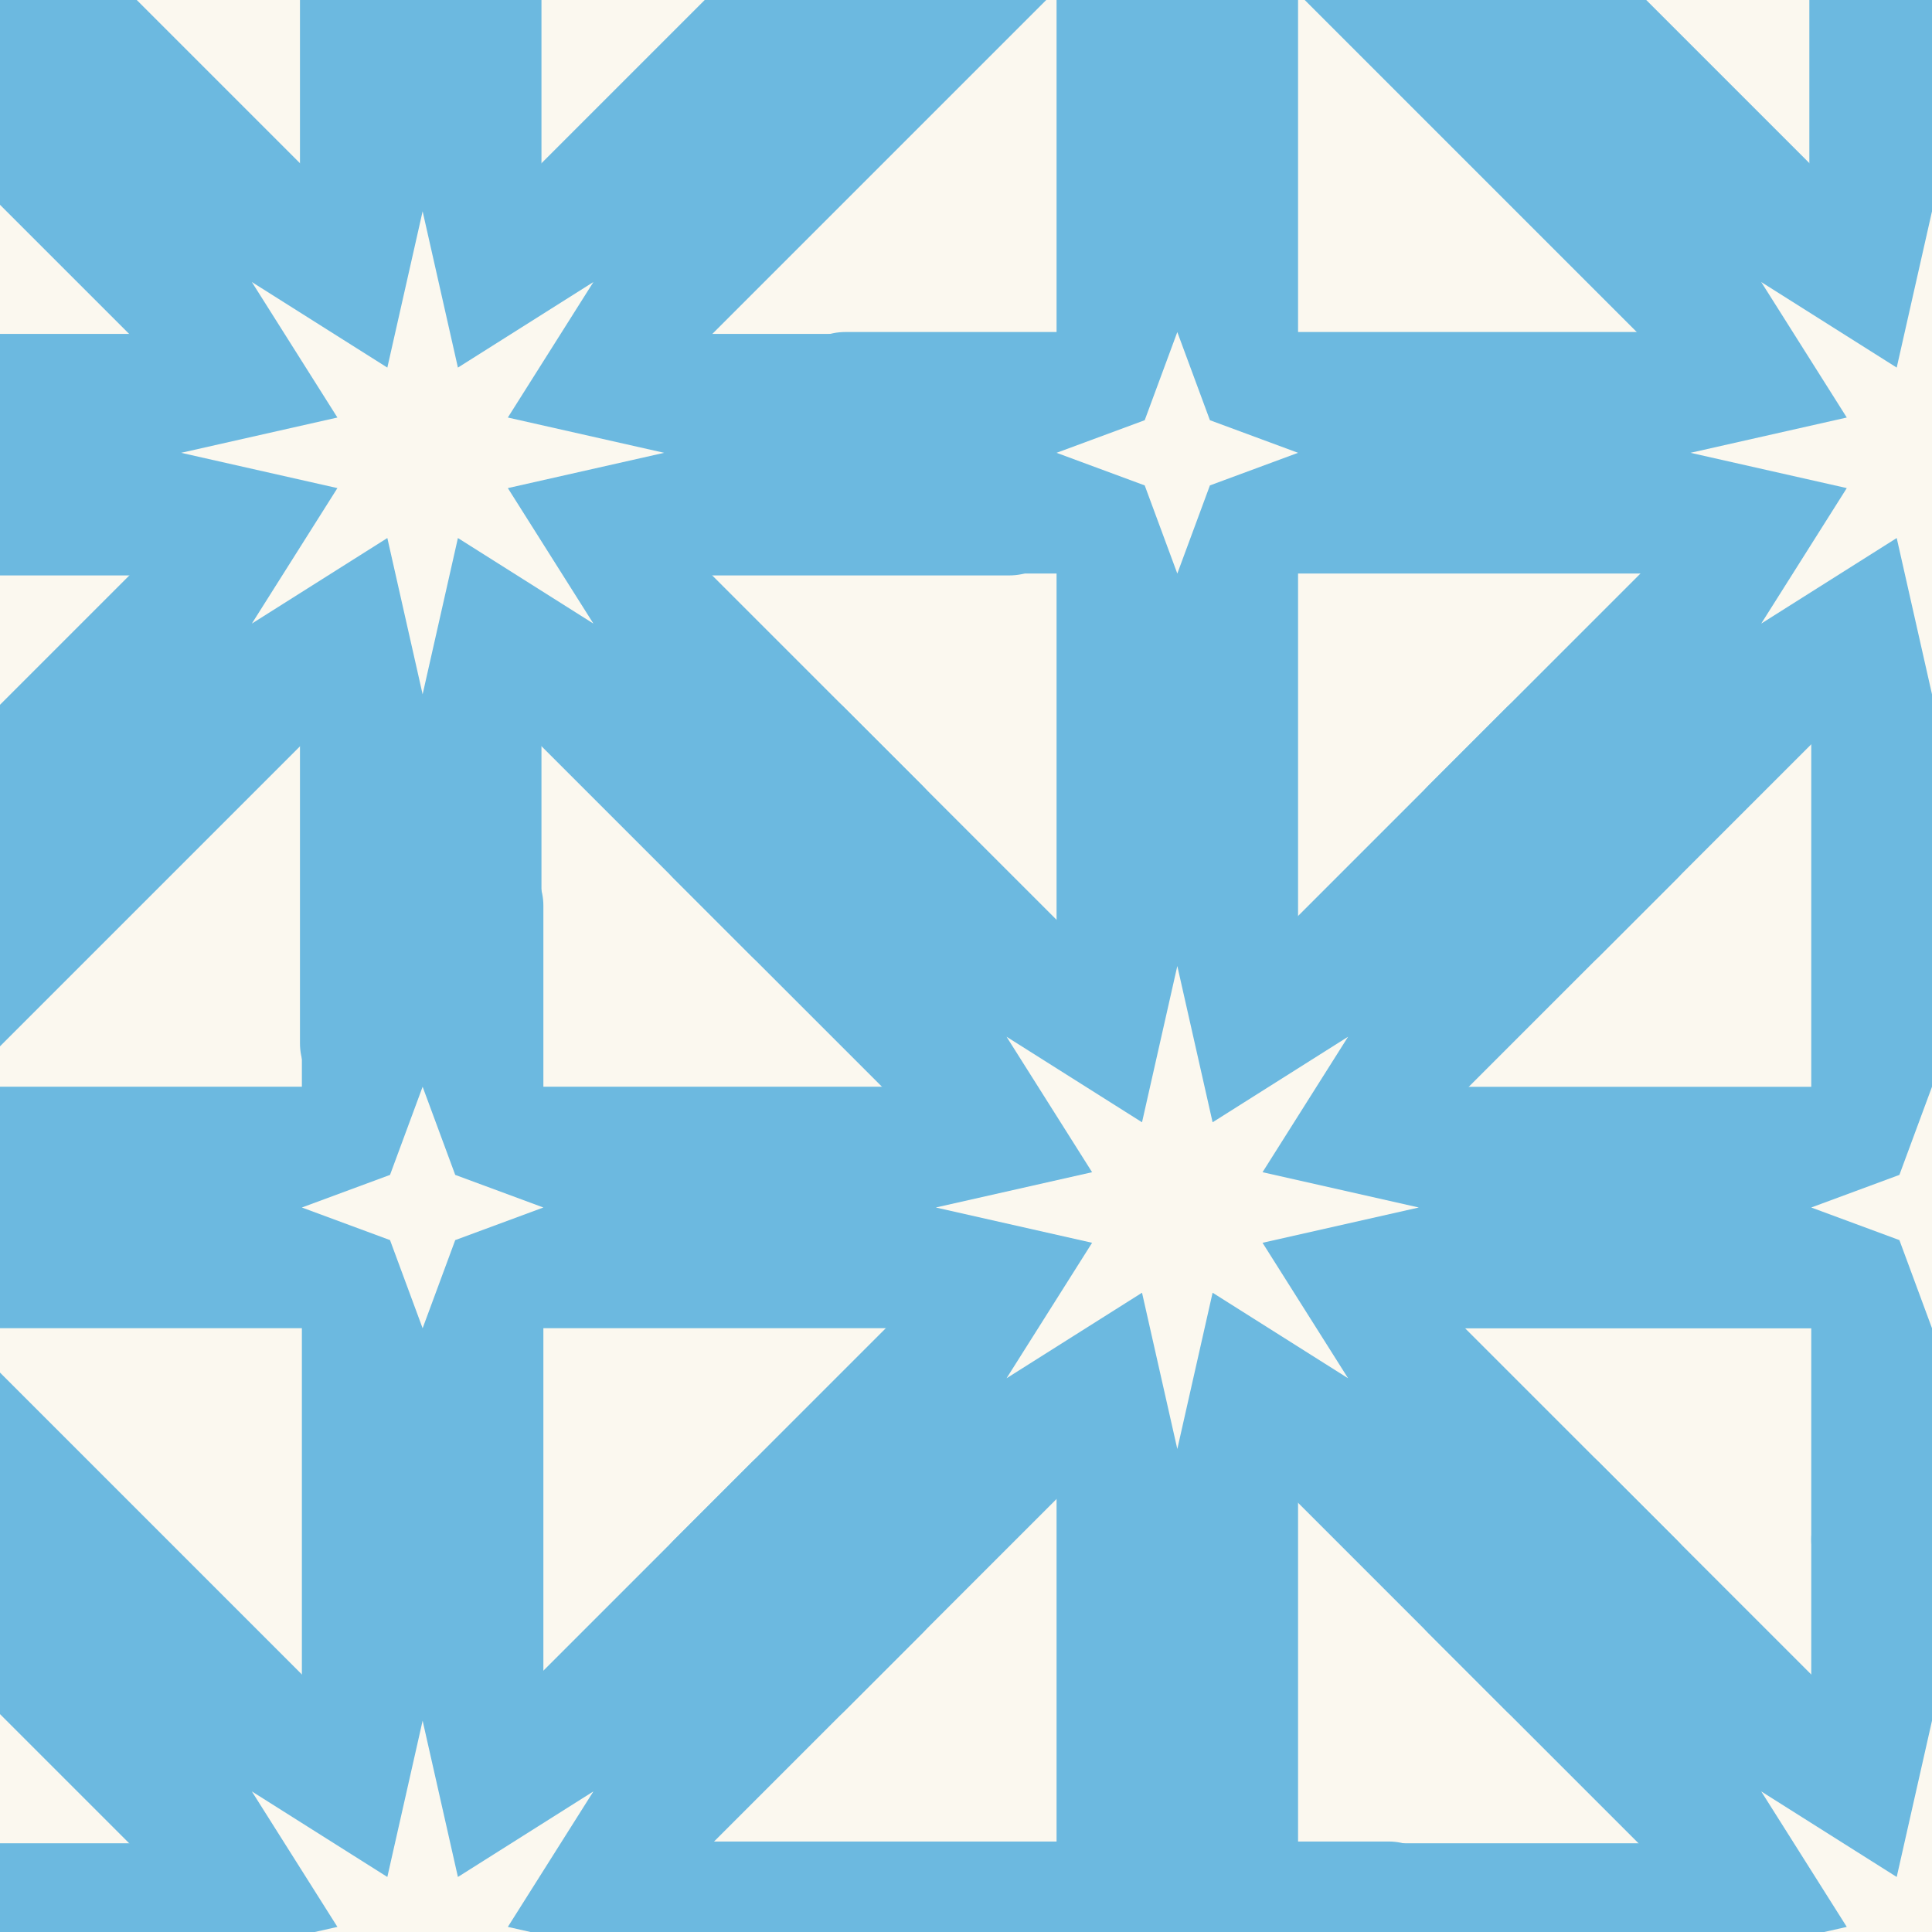
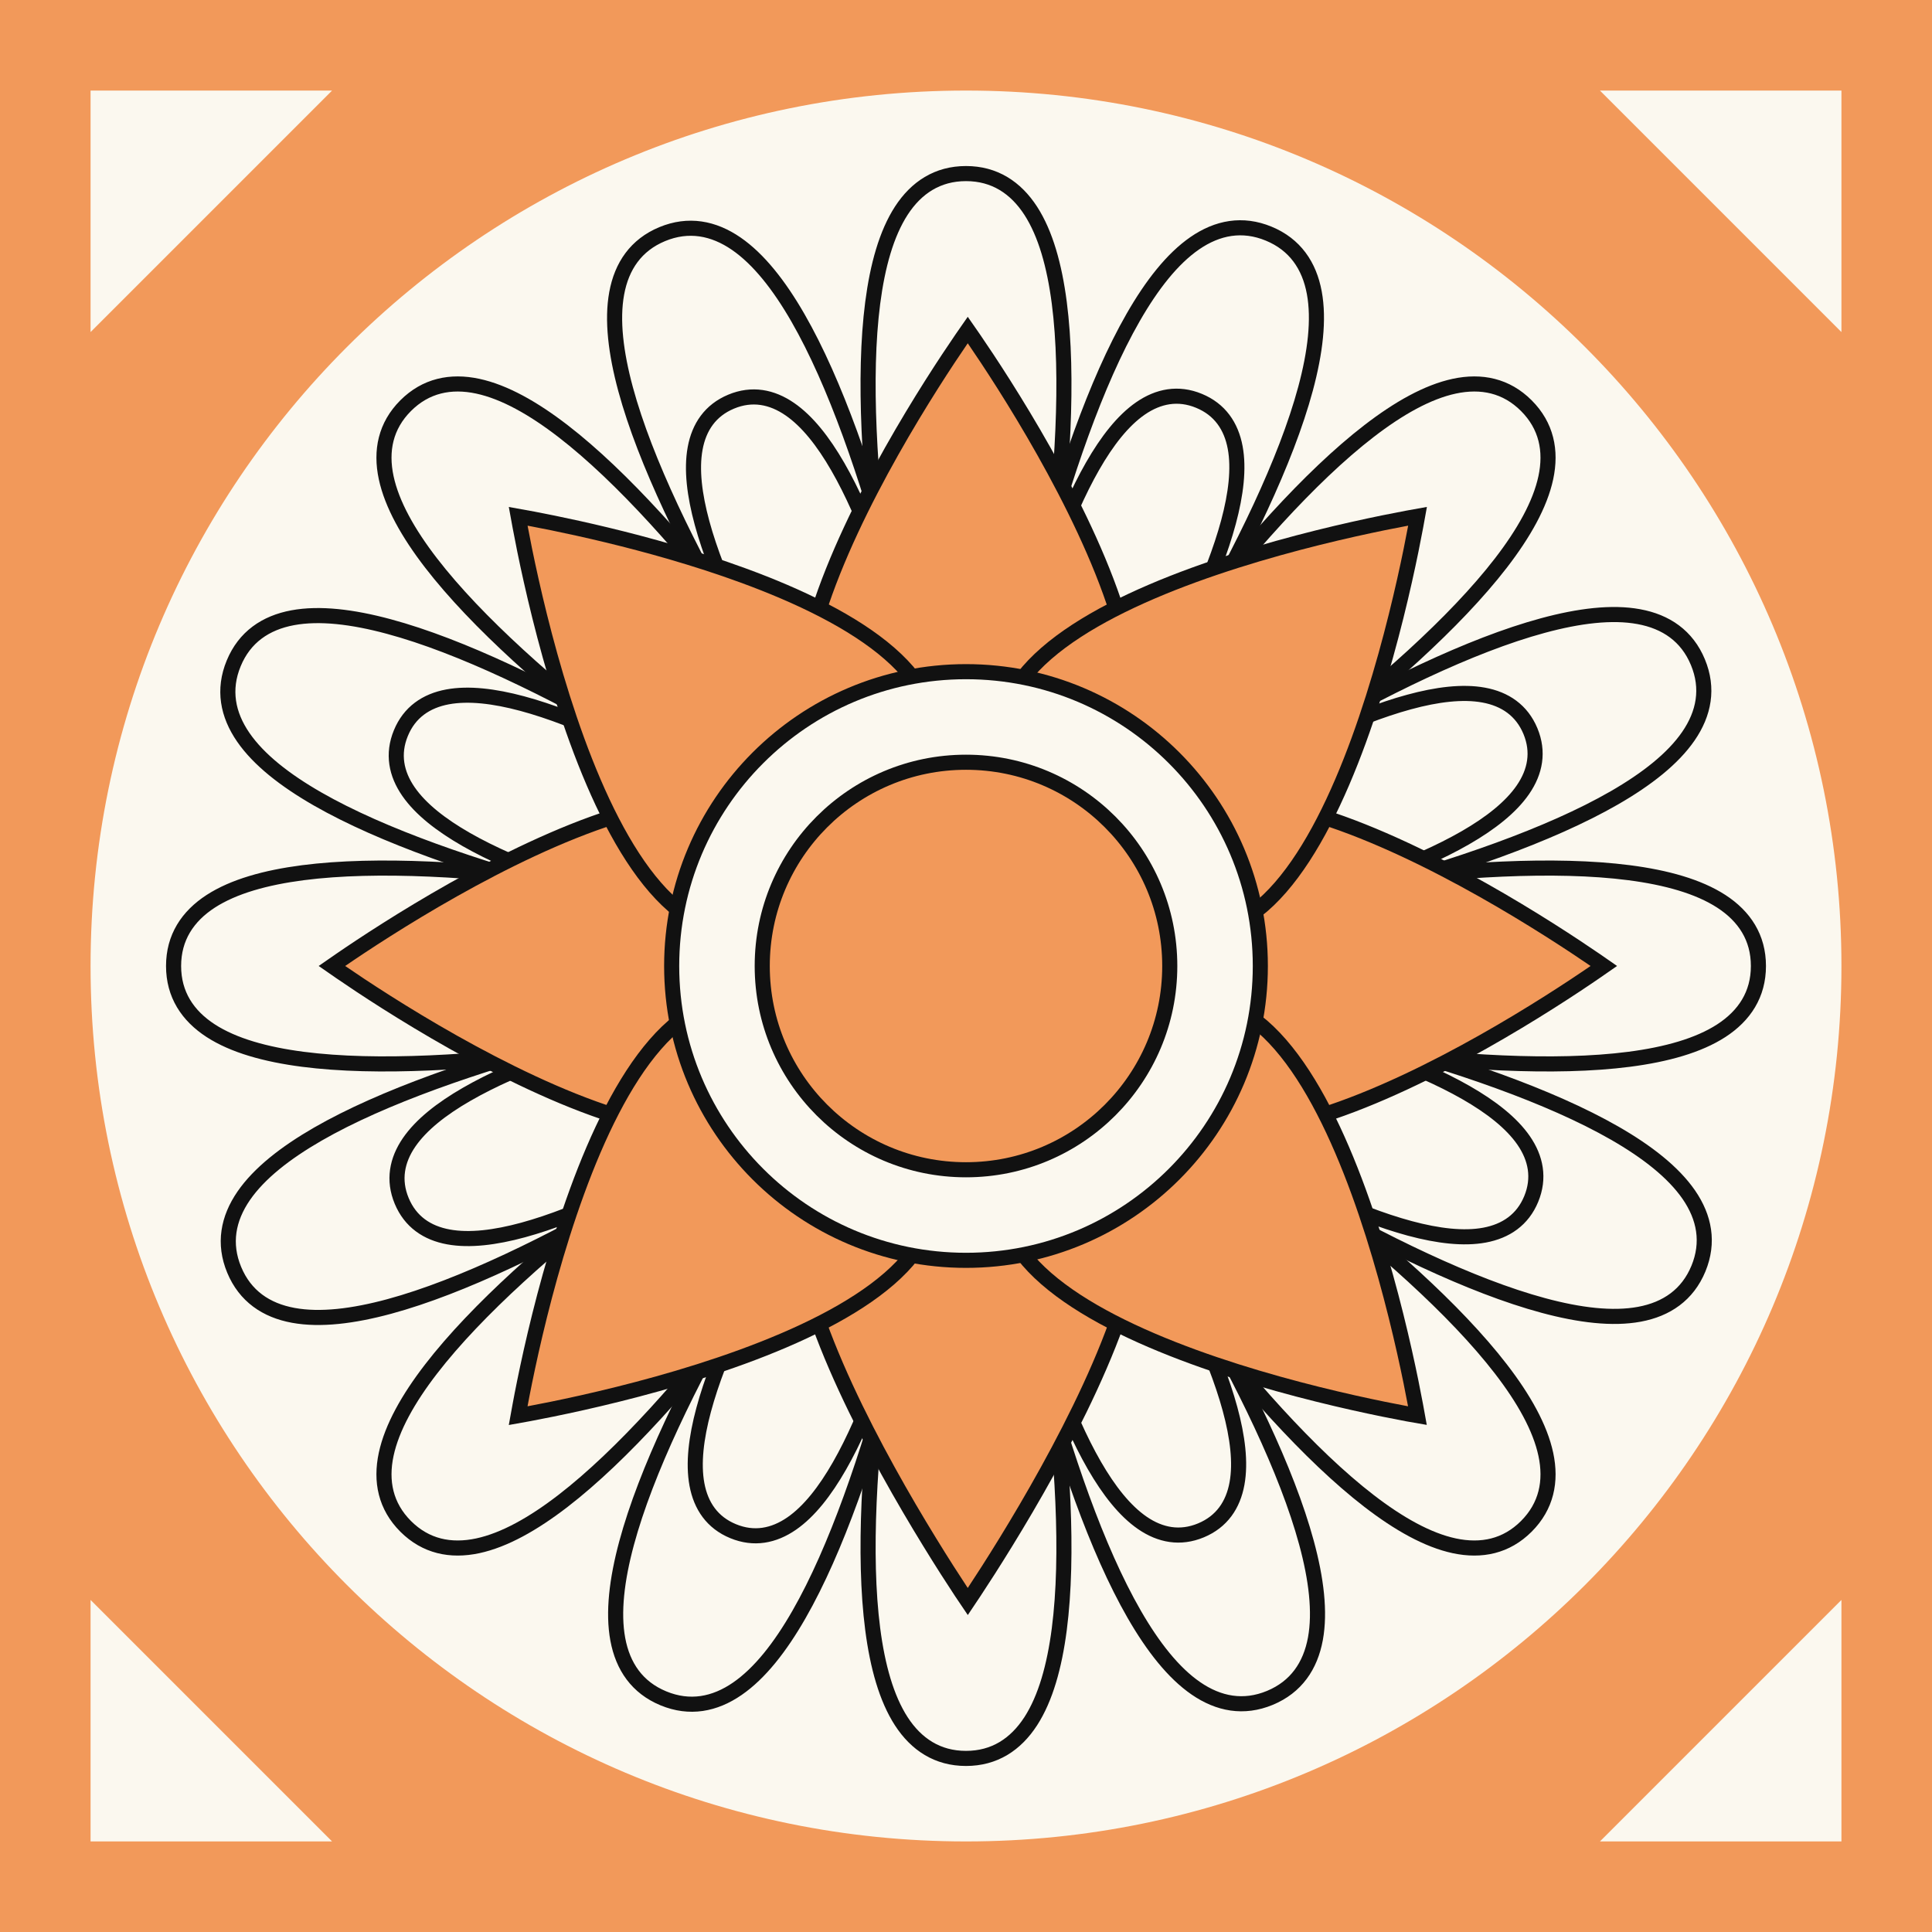
<svg xmlns="http://www.w3.org/2000/svg" width="64" height="64" viewBox="0 0 64 64" fill="none">
-   <g clip-path="url(#clip0_222_4196)">
-     <rect width="64" height="64" transform="matrix(0 1 -1 0 64 0)" fill="#FBF8EF" />
-     <rect x="17.938" y="36.564" width="8" height="16" rx="2" transform="rotate(-180 17.9375 36.5637)" fill="#6CB9E0" />
-     <rect x="17.938" y="9.564" width="8" height="16" rx="2" transform="rotate(-180 17.9375 9.56366)" fill="#6CB9E0" />
-     <rect x="35.438" y="11.061" width="8" height="16" rx="2" transform="rotate(90 35.4375 11.0611)" fill="#6CB9E0" />
-     <rect x="8.438" y="11.061" width="8" height="16" rx="2" transform="rotate(90 8.4375 11.0611)" fill="#6CB9E0" />
-     <rect x="31.969" y="27.437" width="8" height="16" rx="2" transform="rotate(135 31.9688 27.4368)" fill="#6CB9E0" />
-     <rect x="12.875" y="8.345" width="8" height="16" rx="2" transform="rotate(135 12.875 8.34494)" fill="#6CB9E0" />
-     <rect x="31.719" y="-8.375" width="8" height="23.645" rx="2" transform="rotate(45 31.7188 -8.37488)" fill="#6CB9E0" />
-     <rect x="7.223" y="16.124" width="8" height="33.581" rx="2" transform="rotate(45 7.22266 16.1238)" fill="#6CB9E0" />
-     <rect x="21.938" y="7" width="16" height="16" rx="8" transform="rotate(90 21.9375 7)" fill="#6CB9E0" />
-     <path d="M14 7L15.169 12.177L19.657 9.343L16.823 13.831L22 15L16.823 16.169L19.657 20.657L15.169 17.823L14 23L12.831 17.823L8.343 20.657L11.177 16.169L6 15L11.177 13.831L8.343 9.343L12.831 12.177L14 7Z" fill="#FBF8EF" />
-     <rect x="43" y="75.001" width="8" height="29" rx="2" transform="rotate(-180 43 75.0012)" fill="#6CB9E0" />
-     <rect x="43" y="35.001" width="8" height="37" rx="2" transform="rotate(-180 43 35.0012)" fill="#6CB9E0" />
-     <rect x="70" y="36.002" width="8" height="26" rx="2" transform="rotate(90 70 36.0025)" fill="#6CB9E0" />
-     <rect x="33" y="35.999" width="8" height="35" rx="2" transform="rotate(90 33 35.9986)" fill="#6CB9E0" />
-     <rect x="56.969" y="52.437" width="8" height="16" rx="2" transform="rotate(135 56.9688 52.4368)" fill="#6CB9E0" />
-     <rect x="37.875" y="33.345" width="8" height="16" rx="2" transform="rotate(135 37.875 33.3449)" fill="#6CB9E0" />
-     <rect x="51.312" y="22.031" width="8" height="16" rx="2" transform="rotate(45 51.3125 22.0312)" fill="#6CB9E0" />
-     <rect x="32.219" y="41.123" width="8" height="16" rx="2" transform="rotate(45 32.2188 41.1231)" fill="#6CB9E0" />
-     <rect x="46.938" y="32" width="16" height="16" rx="8" transform="rotate(90 46.9375 32)" fill="#6CB9E0" />
-     <path d="M39 32L40.169 37.177L44.657 34.343L41.823 38.831L47 40L41.823 41.169L44.657 45.657L40.169 42.823L39 48L37.831 42.823L33.343 45.657L36.177 41.169L31 40L36.177 38.831L33.343 34.343L37.831 37.177L39 32Z" fill="#FBF8EF" />
-     <rect x="68" y="53" width="8" height="32" rx="2" transform="rotate(-180 68 53)" fill="#6CB9E0" />
-     <rect x="67.938" y="9.564" width="8" height="16" rx="2" transform="rotate(-180 67.9375 9.56369)" fill="#6CB9E0" />
-     <rect x="58" y="10.999" width="8" height="32" rx="2" transform="rotate(90 58 10.9986)" fill="#6CB9E0" />
-     <rect x="62.879" y="8.345" width="8" height="24.519" rx="2" transform="rotate(135 62.8789 8.34454)" fill="#6CB9E0" />
-     <rect x="57.219" y="16.123" width="8" height="16" rx="2" transform="rotate(45 57.2188 16.1231)" fill="#6CB9E0" />
-     <rect x="71.938" y="7" width="16" height="16" rx="8" transform="rotate(90 71.9375 7)" fill="#6CB9E0" />
-     <path d="M64 7L65.169 12.177L69.657 9.343L66.823 13.831L72 15L66.823 16.169L69.657 20.657L65.169 17.823L64 23L62.831 17.823L58.343 20.657L61.177 16.169L56 15L61.177 13.831L58.343 9.343L62.831 12.177L64 7Z" fill="#FBF8EF" />
-     <rect x="18" y="60.001" width="8" height="32" rx="2" transform="rotate(-180 18 60.0012)" fill="#6CB9E0" />
-     <rect x="48" y="61.002" width="8" height="29" rx="2" transform="rotate(90 48 61.0025)" fill="#6CB9E0" />
-     <rect x="8.438" y="61.061" width="8" height="16" rx="2" transform="rotate(90 8.4375 61.0611)" fill="#6CB9E0" />
-     <rect x="12.875" y="58.343" width="8" height="32.988" rx="2" transform="rotate(135 12.875 58.3434)" fill="#6CB9E0" />
-     <rect x="26.312" y="47.031" width="8" height="16" rx="2" transform="rotate(45 26.3125 47.0312)" fill="#6CB9E0" />
-     <rect x="21.938" y="57" width="16" height="16" rx="8" transform="rotate(90 21.9375 57)" fill="#6CB9E0" />
-     <path d="M14 36L15.08 38.92L18 40L15.08 41.08L14 44L12.92 41.08L10 40L12.92 38.92L14 36Z" fill="#FBF8EF" />
-     <path d="M39 11L40.08 13.92L43 15L40.08 16.08L39 19L37.92 16.08L35 15L37.92 13.92L39 11Z" fill="#FBF8EF" />
-     <path d="M64 36L65.08 38.92L68 40L65.08 41.08L64 44L62.92 41.08L60 40L62.92 38.92L64 36Z" fill="#FBF8EF" />
-     <path d="M14 57L15.169 62.177L19.657 59.343L16.823 63.831L22 65L16.823 66.169L19.657 70.657L15.169 67.823L14 73L12.831 67.823L8.343 70.657L11.177 66.169L6 65L11.177 63.831L8.343 59.343L12.831 62.177L14 57Z" fill="#FBF8EF" />
-     <rect x="68" y="60" width="8" height="11" rx="2" transform="rotate(-180 68 60)" fill="#6CB9E0" />
-     <rect x="58.438" y="61.061" width="8" height="16" rx="2" transform="rotate(90 58.4375 61.0611)" fill="#6CB9E0" />
-     <rect x="62.875" y="58.345" width="8" height="16" rx="2" transform="rotate(135 62.875 58.3449)" fill="#6CB9E0" />
-     <rect x="71.938" y="57" width="16" height="16" rx="8" transform="rotate(90 71.9375 57)" fill="#6CB9E0" />
-     <path d="M64 57L65.169 62.177L69.657 59.343L66.823 63.831L72 65L66.823 66.169L69.657 70.657L65.169 67.823L64 73L62.831 67.823L58.343 70.657L61.177 66.169L56 65L61.177 63.831L58.343 59.343L62.831 62.177L64 57Z" fill="#FBF8EF" />
+   <g clip-path="url(#clip0_379_2870)">
+     <rect width="64" height="64" fill="#F2995A" />
+     <rect x="3" y="61" width="58" height="58" rx="29" transform="rotate(-90 3 61)" fill="#FBF8EF" />
+     <path d="M29.364 28.754C29.934 29.576 30.439 30.285 30.839 30.839C30.284 30.44 29.575 29.936 28.751 29.367C26.696 27.948 23.927 26.119 21.076 24.483C18.23 22.851 15.283 21.401 12.878 20.754C11.677 20.43 10.585 20.299 9.698 20.463C8.797 20.63 8.101 21.105 7.742 21.974C7.382 22.844 7.54 23.671 8.061 24.426C8.573 25.168 9.439 25.846 10.518 26.465C12.679 27.704 15.789 28.758 18.957 29.611C22.131 30.465 25.383 31.125 27.841 31.57C28.826 31.748 29.684 31.893 30.358 32.001C29.684 32.111 28.826 32.257 27.841 32.437C25.385 32.886 22.134 33.551 18.961 34.41C15.794 35.269 12.686 36.327 10.527 37.57C9.449 38.191 8.584 38.87 8.073 39.613C7.553 40.369 7.397 41.197 7.758 42.065C8.119 42.934 8.815 43.408 9.717 43.573C10.604 43.736 11.695 43.603 12.896 43.278C15.301 42.626 18.244 41.172 21.089 39.534C23.937 37.895 26.703 36.061 28.755 34.638C29.578 34.068 30.287 33.563 30.84 33.163C30.441 33.718 29.938 34.427 29.369 35.251C27.949 37.306 26.12 40.074 24.485 42.925C22.852 45.772 21.403 48.718 20.755 51.124C20.432 52.325 20.301 53.417 20.465 54.303C20.632 55.205 21.107 55.901 21.976 56.26C22.845 56.619 23.673 56.462 24.427 55.941C25.17 55.429 25.848 54.563 26.466 53.484C27.706 51.323 28.759 48.213 29.613 45.044C30.467 41.871 31.126 38.618 31.572 36.161C31.75 35.176 31.894 34.318 32.003 33.643C32.113 34.318 32.258 35.175 32.439 36.16C32.888 38.617 33.552 41.868 34.412 45.04C35.271 48.208 36.329 51.316 37.572 53.475C38.193 54.553 38.872 55.417 39.615 55.928C40.37 56.448 41.198 56.604 42.067 56.244C42.936 55.883 43.409 55.186 43.575 54.284C43.737 53.398 43.605 52.306 43.279 51.106C42.627 48.701 41.173 45.757 39.536 42.913C37.896 40.065 36.062 37.299 34.64 35.246C34.069 34.424 33.565 33.715 33.165 33.161C33.719 33.56 34.429 34.064 35.252 34.633C37.307 36.052 40.076 37.881 42.927 39.517C45.774 41.149 48.72 42.598 51.126 43.246C52.327 43.57 53.418 43.701 54.305 43.537C55.207 43.37 55.902 42.895 56.262 42.026C56.621 41.156 56.463 40.329 55.943 39.574C55.43 38.832 54.565 38.154 53.486 37.535C51.325 36.296 48.215 35.242 45.046 34.389C41.872 33.535 38.62 32.875 36.163 32.43C35.177 32.252 34.32 32.107 33.645 31.999C34.319 31.889 35.177 31.743 36.162 31.563C38.618 31.114 41.87 30.449 45.042 29.59C48.209 28.731 51.318 27.673 53.477 26.43C54.555 25.809 55.419 25.13 55.93 24.387C56.45 23.631 56.606 22.803 56.245 21.935C55.885 21.066 55.188 20.592 54.286 20.427C53.399 20.264 52.308 20.397 51.107 20.723C48.703 21.374 45.759 22.828 42.915 24.466C40.066 26.105 37.3 27.939 35.248 29.362C34.425 29.932 33.717 30.437 33.163 30.837C33.562 30.282 34.065 29.573 34.634 28.749C36.054 26.695 37.883 23.926 39.518 21.075C41.151 18.228 42.6 15.282 43.248 12.876C43.571 11.675 43.702 10.583 43.538 9.697C43.372 8.795 42.897 8.099 42.027 7.74C41.158 7.381 40.33 7.538 39.576 8.059C38.834 8.571 38.156 9.437 37.537 10.516C36.297 12.677 35.244 15.787 34.391 18.956C33.536 22.129 32.877 25.382 32.432 27.839C32.253 28.824 32.109 29.682 32 30.357C31.89 29.682 31.745 28.825 31.565 27.84C31.115 25.383 30.451 22.132 29.591 18.96C28.733 15.792 27.674 12.684 26.431 10.525C25.811 9.447 25.131 8.583 24.389 8.072C23.633 7.552 22.805 7.396 21.936 7.756C21.068 8.117 20.594 8.814 20.429 9.716C20.266 10.602 20.399 11.694 20.724 12.894C21.376 15.299 22.83 18.243 24.467 21.087C26.107 23.935 27.941 26.701 29.364 28.754Z" fill="#FBF8EF" stroke="#111111" stroke-width="0.5" />
+     <path d="M28.322 30.007C29.163 30.55 29.9 31.012 30.482 31.371C29.817 31.214 28.969 31.02 27.99 30.808C25.549 30.281 22.292 29.648 19.032 29.226C15.778 28.805 12.501 28.59 10.03 28.91C8.797 29.07 7.738 29.366 6.981 29.856C6.212 30.355 5.75 31.059 5.75 32C5.75 32.941 6.212 33.645 6.981 34.144C7.738 34.634 8.797 34.93 10.03 35.09C12.501 35.41 15.778 35.196 19.032 34.774C22.292 34.352 25.549 33.719 27.99 33.192C28.969 32.98 29.817 32.786 30.482 32.629C29.9 32.988 29.163 33.45 28.322 33.993C26.223 35.346 23.472 37.202 20.869 39.208C18.269 41.211 15.801 43.377 14.28 45.35C13.521 46.335 12.982 47.293 12.793 48.175C12.601 49.072 12.773 49.896 13.438 50.562C14.104 51.227 14.928 51.398 15.825 51.207C16.707 51.018 17.665 50.479 18.65 49.72C20.623 48.199 22.789 45.731 24.792 43.131C26.798 40.528 28.654 37.777 30.007 35.678C30.55 34.837 31.012 34.1 31.371 33.518C31.214 34.183 31.02 35.031 30.808 36.01C30.281 38.451 29.648 41.708 29.226 44.968C28.805 48.222 28.59 51.499 28.91 53.97C29.07 55.203 29.366 56.262 29.856 57.019C30.355 57.788 31.059 58.25 32 58.25C32.941 58.25 33.645 57.788 34.144 57.019C34.634 56.262 34.93 55.203 35.09 53.97C35.41 51.499 35.196 48.222 34.774 44.968C34.352 41.708 33.719 38.451 33.192 36.01C32.98 35.031 32.786 34.183 32.629 33.518C32.988 34.1 33.45 34.837 33.993 35.678C35.346 37.777 37.202 40.528 39.208 43.131C41.211 45.731 43.377 48.199 45.35 49.72C46.335 50.479 47.293 51.018 48.175 51.207C49.072 51.398 49.897 51.227 50.562 50.562C51.227 49.896 51.399 49.072 51.207 48.175C51.018 47.293 50.479 46.335 49.72 45.35C48.199 43.377 45.731 41.211 43.131 39.208C40.528 37.202 37.777 35.346 35.678 33.993C34.837 33.45 34.1 32.988 33.518 32.629C34.183 32.786 35.031 32.98 36.01 33.192C38.451 33.719 41.708 34.352 44.968 34.774C48.222 35.196 51.499 35.41 53.97 35.09C55.203 34.93 56.262 34.634 57.019 34.144C57.788 33.645 58.25 32.941 58.25 32C58.25 31.059 57.788 30.355 57.019 29.856C56.262 29.366 55.203 29.07 53.97 28.91C51.499 28.59 48.222 28.805 44.968 29.226C41.708 29.648 38.451 30.281 36.01 30.808C35.031 31.02 34.183 31.214 33.518 31.371C34.1 31.012 34.837 30.55 35.678 30.007C37.777 28.654 40.528 26.798 43.131 24.792C45.731 22.789 48.199 20.623 49.72 18.65C50.479 17.665 51.018 16.707 51.207 15.825C51.399 14.928 51.227 14.104 50.562 13.438C49.897 12.773 49.072 12.601 48.175 12.793C47.293 12.982 46.335 13.521 45.35 14.28C43.377 15.801 41.211 18.269 39.208 20.869C37.202 23.472 35.346 26.223 33.993 28.322C33.45 29.163 32.988 29.9 32.629 30.482C32.786 29.817 32.98 28.969 33.192 27.99C33.719 25.549 34.352 22.292 34.774 19.032C35.196 15.778 35.41 12.501 35.09 10.03C34.93 8.797 34.634 7.738 34.144 6.981C33.645 6.212 32.941 5.75 32 5.75C31.059 5.75 30.355 6.212 29.856 6.981C29.366 7.738 29.07 8.797 28.91 10.03C28.59 12.501 28.805 15.778 29.226 19.032C29.648 22.292 30.281 25.549 30.808 27.99C31.02 28.969 31.214 29.817 31.371 30.482C31.012 29.9 30.55 29.163 30.007 28.322C28.654 26.223 26.798 23.472 24.792 20.869C22.789 18.269 20.623 15.801 18.65 14.28C17.665 13.521 16.707 12.982 15.825 12.793C14.928 12.601 14.104 12.773 13.438 13.438C12.773 14.104 12.601 14.928 12.793 15.825C12.982 16.707 13.521 17.665 14.28 18.65C15.801 20.623 18.269 22.789 20.869 24.792C23.472 26.798 26.223 28.654 28.322 30.007Z" fill="#FBF8EF" stroke="#111111" stroke-width="0.5" />
+     <path d="M29.923 29.538C30.27 30.037 30.585 30.481 30.854 30.856C30.478 30.588 30.033 30.275 29.532 29.93C27.95 28.839 25.817 27.433 23.621 26.176C21.429 24.922 19.156 23.806 17.298 23.307C16.37 23.058 15.521 22.956 14.826 23.085C14.117 23.217 13.564 23.594 13.28 24.284C12.995 24.974 13.122 25.631 13.533 26.224C13.935 26.805 14.61 27.331 15.443 27.808C17.113 28.763 19.512 29.573 21.951 30.227C24.395 30.883 26.899 31.388 28.791 31.729C29.389 31.837 29.926 31.928 30.381 32.003C29.926 32.079 29.389 32.172 28.792 32.282C26.901 32.63 24.399 33.144 21.957 33.808C19.52 34.471 17.125 35.289 15.458 36.251C14.626 36.73 13.953 37.259 13.553 37.841C13.145 38.436 13.02 39.093 13.307 39.782C13.594 40.471 14.148 40.846 14.858 40.975C15.553 41.102 16.402 40.997 17.328 40.745C19.185 40.239 21.454 39.115 23.641 37.853C25.833 36.589 27.961 35.175 29.539 34.079C30.039 33.732 30.483 33.417 30.858 33.148C30.59 33.524 30.276 33.969 29.931 34.47C28.841 36.052 27.435 38.185 26.178 40.381C24.923 42.573 23.808 44.846 23.309 46.704C23.06 47.631 22.958 48.481 23.087 49.175C23.219 49.885 23.595 50.438 24.285 50.722C24.975 51.007 25.632 50.879 26.226 50.469C26.807 50.067 27.333 49.392 27.809 48.559C28.765 46.889 29.575 44.49 30.229 42.051C30.885 39.607 31.39 37.103 31.731 35.211C31.838 34.613 31.93 34.076 32.005 33.621C32.081 34.075 32.174 34.612 32.284 35.21C32.632 37.101 33.145 39.603 33.81 42.044C34.473 44.481 35.291 46.877 36.252 48.544C36.732 49.376 37.261 50.049 37.843 50.449C38.438 50.857 39.095 50.982 39.784 50.695C40.473 50.408 40.848 49.854 40.977 49.144C41.104 48.449 40.998 47.6 40.746 46.673C40.241 44.817 39.117 42.548 37.855 40.36C36.591 38.169 35.177 36.041 34.081 34.462C33.734 33.963 33.419 33.519 33.15 33.144C33.525 33.412 33.971 33.725 34.471 34.07C36.054 35.161 38.186 36.567 40.383 37.824C42.575 39.078 44.847 40.194 46.706 40.693C47.633 40.942 48.483 41.044 49.177 40.915C49.886 40.783 50.44 40.407 50.724 39.717C51.008 39.026 50.881 38.369 50.471 37.776C50.069 37.195 49.394 36.669 48.561 36.192C46.891 35.237 44.492 34.427 42.053 33.773C39.608 33.117 37.105 32.612 35.213 32.271C34.615 32.163 34.078 32.072 33.622 31.997C34.077 31.921 34.614 31.828 35.212 31.718C37.102 31.37 39.605 30.856 42.046 30.192C44.483 29.529 46.879 28.711 48.546 27.75C49.378 27.27 50.051 26.741 50.45 26.159C50.859 25.564 50.983 24.907 50.697 24.218C50.41 23.529 49.855 23.154 49.146 23.025C48.451 22.898 47.602 23.003 46.675 23.256C44.818 23.761 42.55 24.884 40.362 26.146C38.17 27.411 36.043 28.825 34.464 29.921C33.965 30.268 33.52 30.583 33.146 30.852C33.413 30.477 33.727 30.031 34.072 29.53C35.163 27.948 36.569 25.815 37.826 23.619C39.08 21.427 40.196 19.154 40.695 17.296C40.944 16.369 41.046 15.519 40.917 14.825C40.785 14.115 40.408 13.562 39.718 13.278C39.028 12.993 38.371 13.121 37.778 13.531C37.197 13.933 36.671 14.608 36.194 15.441C35.238 17.111 34.429 19.51 33.774 21.949C33.119 24.393 32.614 26.897 32.273 28.789C32.165 29.387 32.074 29.924 31.999 30.379C31.923 29.924 31.829 29.388 31.719 28.79C31.372 26.899 30.858 24.397 30.194 21.956C29.531 19.519 28.713 17.123 27.751 15.456C27.271 14.624 26.743 13.951 26.161 13.552C25.566 13.143 24.909 13.018 24.22 13.305C23.531 13.592 23.156 14.146 23.027 14.856C22.9 15.551 23.005 16.4 23.257 17.327C23.762 19.183 24.886 21.452 26.148 23.64C27.413 25.831 28.826 27.959 29.923 29.538Z" fill="#FBF8EF" stroke="#111111" stroke-width="0.5" />
+     <path d="M52.848 31.804C52.957 31.879 53.051 31.944 53.13 31.999C53.051 32.054 52.957 32.12 52.848 32.194C52.484 32.444 51.96 32.795 51.322 33.199C50.045 34.008 48.317 35.025 46.505 35.868C44.688 36.714 42.809 37.373 41.224 37.483C39.647 37.592 38.422 37.158 37.786 35.888C37.101 34.517 36.765 33.254 36.765 31.999C36.765 30.745 37.101 29.482 37.786 28.111C38.422 26.84 39.647 26.407 41.224 26.516C42.809 26.626 44.688 27.285 46.505 28.13C48.317 28.973 50.045 29.991 51.322 30.8C51.96 31.204 52.484 31.555 52.848 31.804Z" fill="#F2995A" stroke="#111111" stroke-width="0.5" />
+     <path d="M26.338 28.111C27.023 29.482 27.359 30.745 27.359 31.999C27.359 33.254 27.023 34.517 26.338 35.888C25.702 37.158 24.477 37.592 22.9 37.483C21.315 37.373 19.436 36.714 17.619 35.868C15.807 35.025 14.079 34.008 12.802 33.199C12.164 32.795 11.64 32.444 11.276 32.194C11.167 32.12 11.073 32.054 10.994 31.999C11.073 31.944 11.167 31.879 11.276 31.805C11.64 31.555 12.164 31.204 12.802 30.8C14.079 29.991 15.807 28.973 17.619 28.13C19.436 27.285 21.315 26.626 22.9 26.516C24.477 26.407 25.702 26.84 26.338 28.111Z" fill="#F2995A" stroke="#111111" stroke-width="0.5" />
+     <path d="M31.863 11.213C31.938 11.105 32.003 11.011 32.058 10.932C32.113 11.011 32.179 11.105 32.253 11.213C32.503 11.578 32.854 12.102 33.258 12.74C34.066 14.017 35.084 15.745 35.927 17.557C36.773 19.374 37.432 21.253 37.541 22.838C37.651 24.415 37.217 25.64 35.946 26.276C34.575 26.961 33.312 27.297 32.058 27.297C30.804 27.297 29.541 26.961 28.17 26.276C26.899 25.64 26.465 24.415 26.575 22.838C26.684 21.253 27.343 19.374 28.189 17.557C29.032 15.745 30.05 14.017 30.858 12.74C31.262 12.102 31.613 11.578 31.863 11.213Z" fill="#F2995A" stroke="#111111" stroke-width="0.5" />
+     <path d="M35.999 37.742C36.698 37.916 37.143 38.27 37.411 38.745C37.683 39.228 37.786 39.865 37.742 40.624C37.654 42.146 36.981 44.063 36.105 45.963C35.232 47.856 34.169 49.704 33.323 51.081C32.9 51.77 32.532 52.339 32.27 52.736C32.188 52.859 32.117 52.966 32.058 53.054C31.998 52.966 31.927 52.859 31.846 52.736C31.584 52.339 31.216 51.77 30.794 51.081C29.948 49.704 28.886 47.856 28.013 45.963C27.137 44.063 26.465 42.146 26.377 40.624C26.333 39.865 26.436 39.228 26.709 38.745C26.977 38.27 27.422 37.916 28.121 37.742C28.843 37.561 29.424 37.56 30.023 37.606C30.196 37.62 30.374 37.637 30.559 37.656C31.008 37.7 31.498 37.749 32.06 37.749C32.622 37.749 33.112 37.7 33.561 37.656C33.746 37.637 33.924 37.62 34.097 37.606C34.696 37.56 35.276 37.561 35.999 37.742Z" fill="#F2995A" stroke="#111111" stroke-width="0.5" />
+     <path d="M46.622 17.163C46.751 17.139 46.864 17.119 46.959 17.102C46.942 17.197 46.921 17.31 46.897 17.439C46.816 17.873 46.694 18.492 46.528 19.229C46.197 20.703 45.695 22.645 45.01 24.523C44.323 26.405 43.46 28.2 42.417 29.398C41.379 30.591 40.207 31.15 38.859 30.701C37.405 30.216 36.274 29.561 35.387 28.674C34.5 27.787 33.844 26.656 33.36 25.202C32.91 23.854 33.47 22.682 34.663 21.643C35.861 20.601 37.656 19.738 39.538 19.051C41.416 18.366 43.357 17.863 44.832 17.532C45.568 17.367 46.187 17.244 46.622 17.163Z" fill="#F2995A" stroke="#111111" stroke-width="0.5" />
+     <path d="M25.265 33.297C26.719 33.782 27.849 34.437 28.736 35.324C29.623 36.211 30.279 37.342 30.763 38.796C31.213 40.144 30.653 41.316 29.46 42.355C28.262 43.398 26.467 44.26 24.585 44.947C22.707 45.633 20.765 46.135 19.291 46.466C18.554 46.631 17.936 46.754 17.501 46.835C17.372 46.859 17.259 46.879 17.164 46.896C17.181 46.801 17.201 46.688 17.226 46.559C17.306 46.125 17.429 45.506 17.594 44.769C17.925 43.295 18.428 41.353 19.113 39.476C19.8 37.593 20.663 35.798 21.706 34.6C22.744 33.407 23.917 32.848 25.265 33.297Z" fill="#F2995A" stroke="#111111" stroke-width="0.5" />
+     <path d="M17.227 17.439C17.202 17.31 17.182 17.197 17.165 17.103C18.219 17.29 21.497 17.922 24.6 19.057C26.48 19.744 28.271 20.606 29.466 21.648C30.655 22.685 31.213 23.856 30.764 25.202C30.28 26.656 29.624 27.787 28.737 28.674C27.85 29.561 26.72 30.216 25.266 30.701C23.918 31.151 22.745 30.591 21.707 29.398C20.664 28.2 19.801 26.405 19.114 24.523C18.429 22.645 17.927 20.703 17.596 19.229C17.43 18.492 17.308 17.873 17.227 17.439Z" fill="#F2995A" stroke="#111111" stroke-width="0.5" />
+     <path d="M33.356 38.796C33.84 37.342 34.496 36.211 35.383 35.324C36.27 34.437 37.401 33.782 38.855 33.297C40.203 32.848 41.375 33.407 42.413 34.6C43.456 35.798 44.319 37.593 45.006 39.476C45.691 41.353 46.193 43.295 46.524 44.769C46.69 45.506 46.812 46.125 46.893 46.559C46.917 46.688 46.938 46.801 46.955 46.896C46.86 46.88 46.747 46.859 46.618 46.835C46.183 46.754 45.565 46.631 44.828 46.466C43.353 46.135 41.412 45.633 39.534 44.947C37.652 44.26 35.857 43.398 34.659 42.355C33.466 41.316 32.907 40.144 33.356 38.796Z" fill="#F2995A" stroke="#111111" stroke-width="0.5" />
+     <rect x="22.25" y="22.25" width="19.5" height="19.5" rx="9.75" fill="#FBF8EF" stroke="#111111" stroke-width="0.5" />
+     <rect x="25.25" y="25.25" width="13.5" height="13.5" rx="6.75" fill="#F2995A" stroke="#111111" stroke-width="0.5" />
+     <path d="M61 53V61H53L61 53Z" fill="#FBF8EF" />
+     <path d="M53 3H61V11L53 3Z" fill="#FBF8EF" />
+     <path d="M11 3H3V11L11 3Z" fill="#FBF8EF" />
+     <path d="M11 61H3V53L11 61Z" fill="#FBF8EF" />
  </g>
  <defs>
-     <clipPath id="clip0_222_4196">
-       <rect width="64" height="64" fill="white" transform="matrix(0 1 -1 0 64 0)" />
+     <clipPath id="clip0_379_2870">
+       <rect width="64" height="64" fill="white" />
    </clipPath>
  </defs>
</svg>
